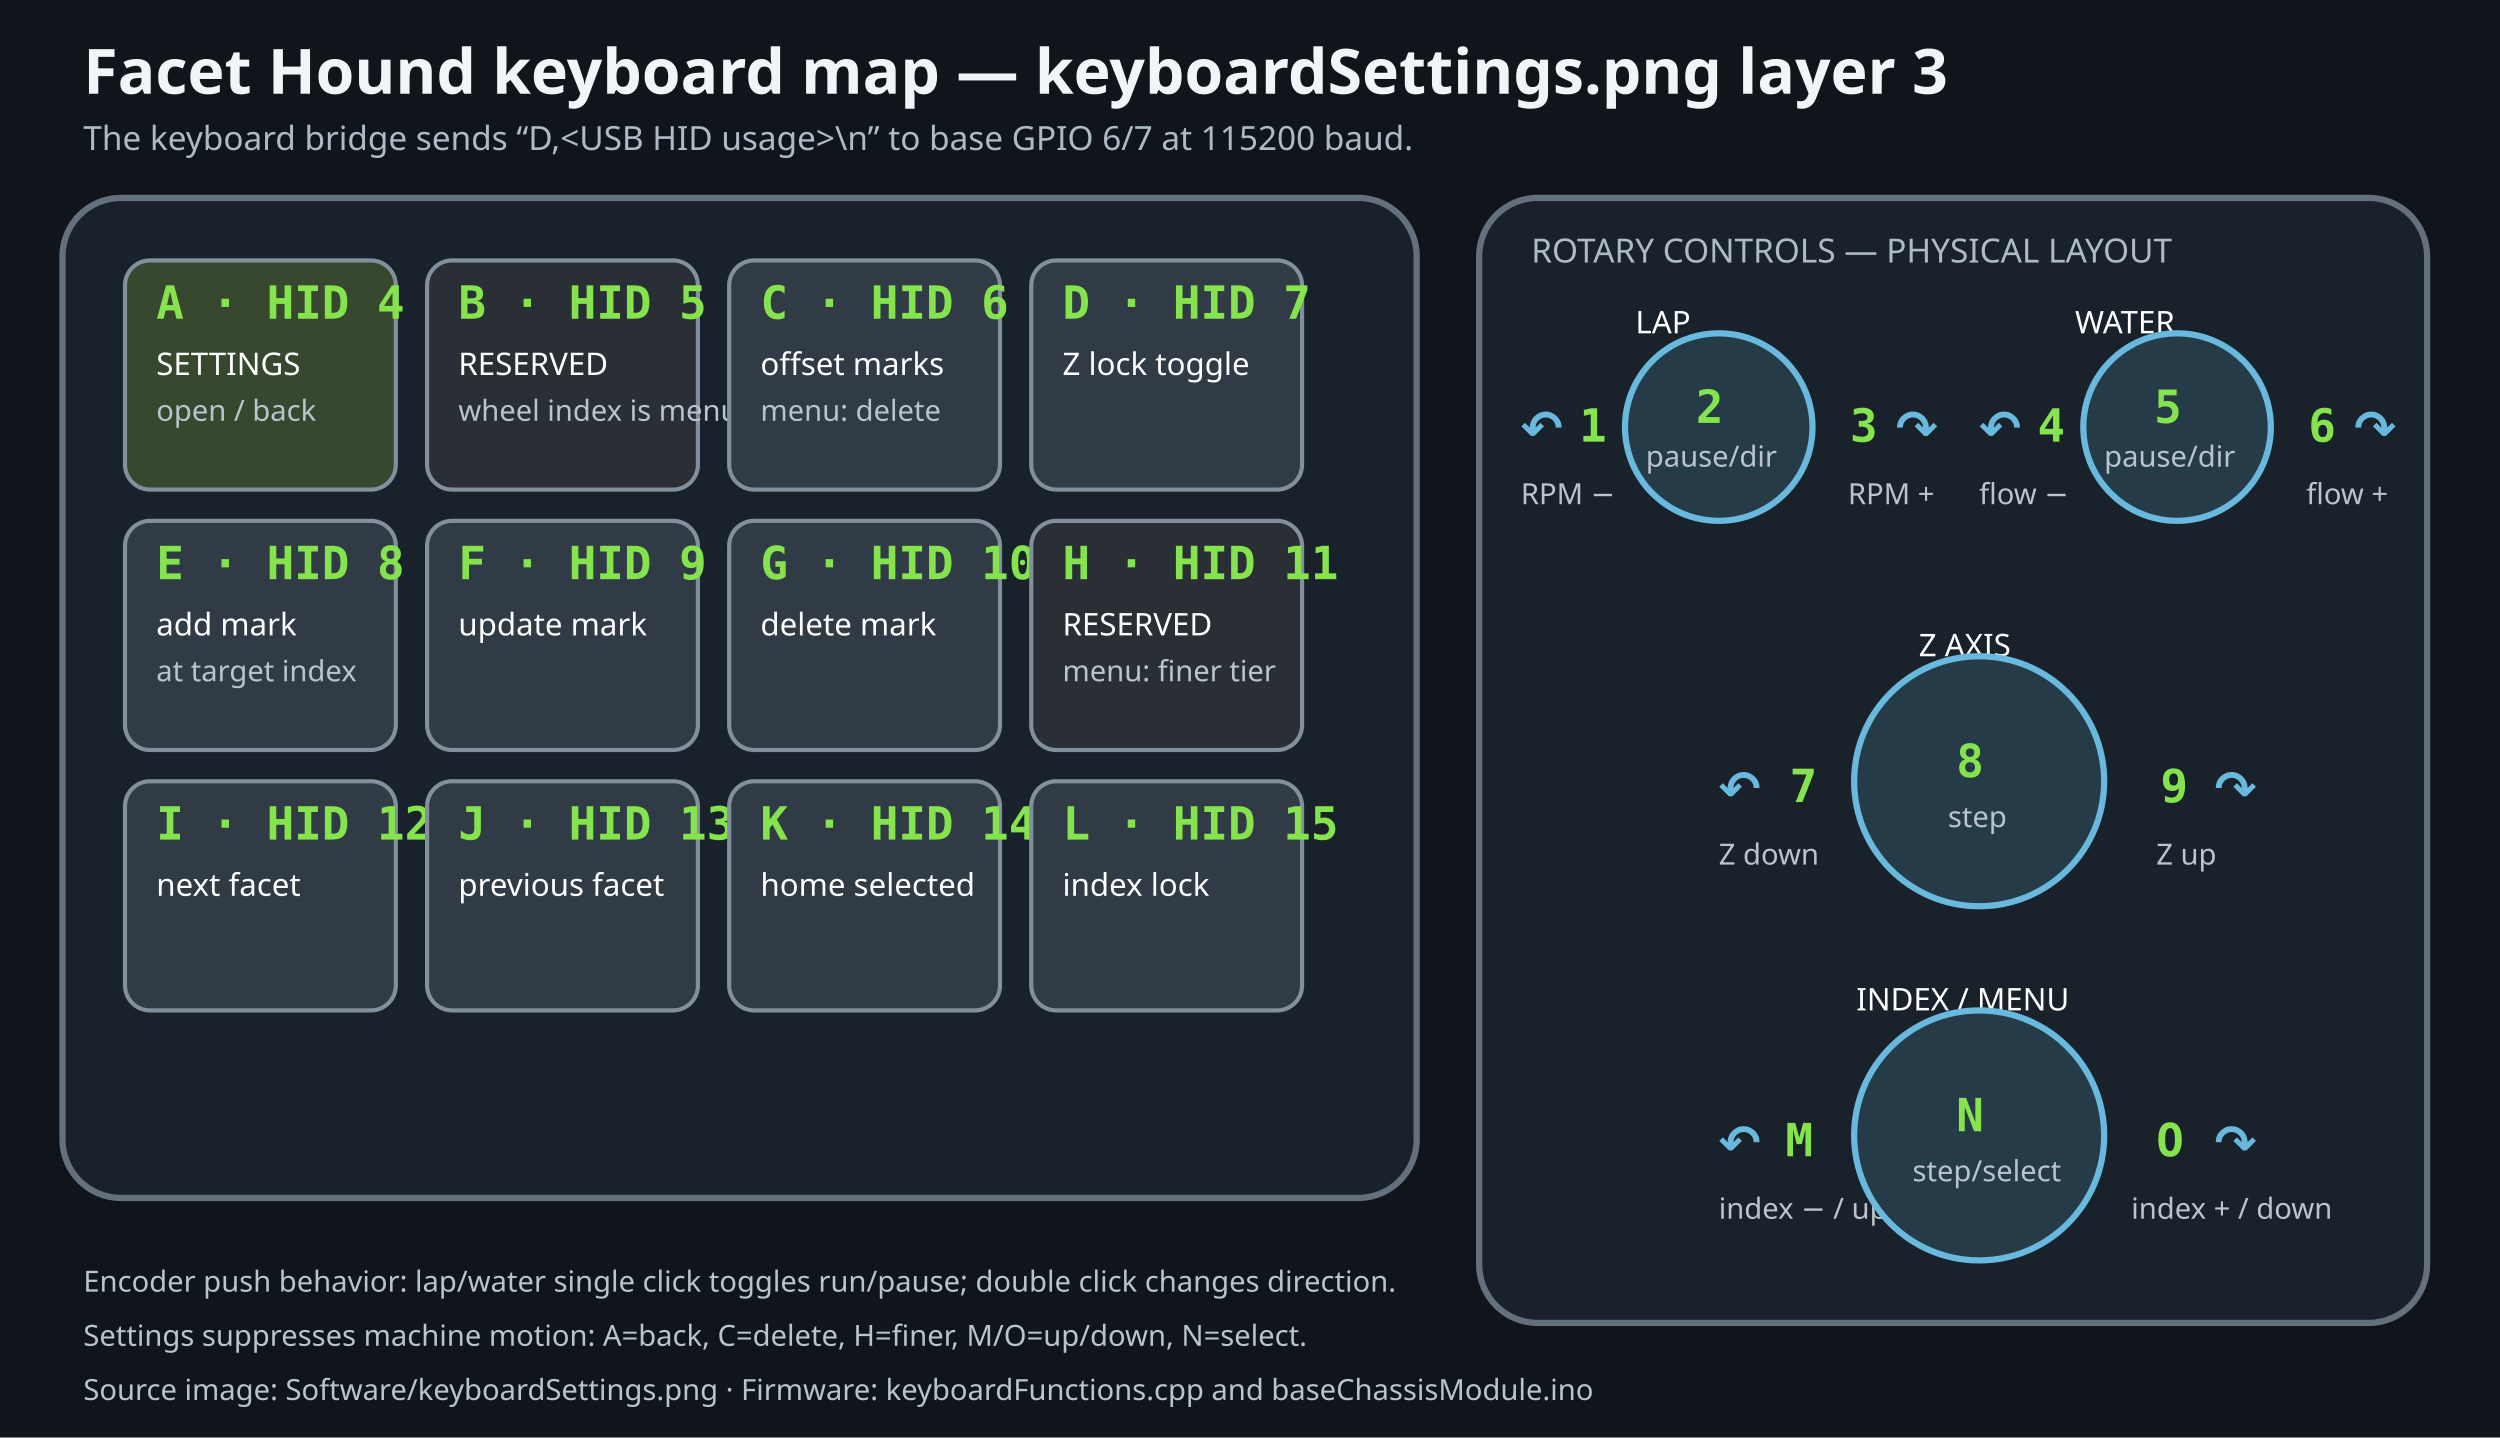
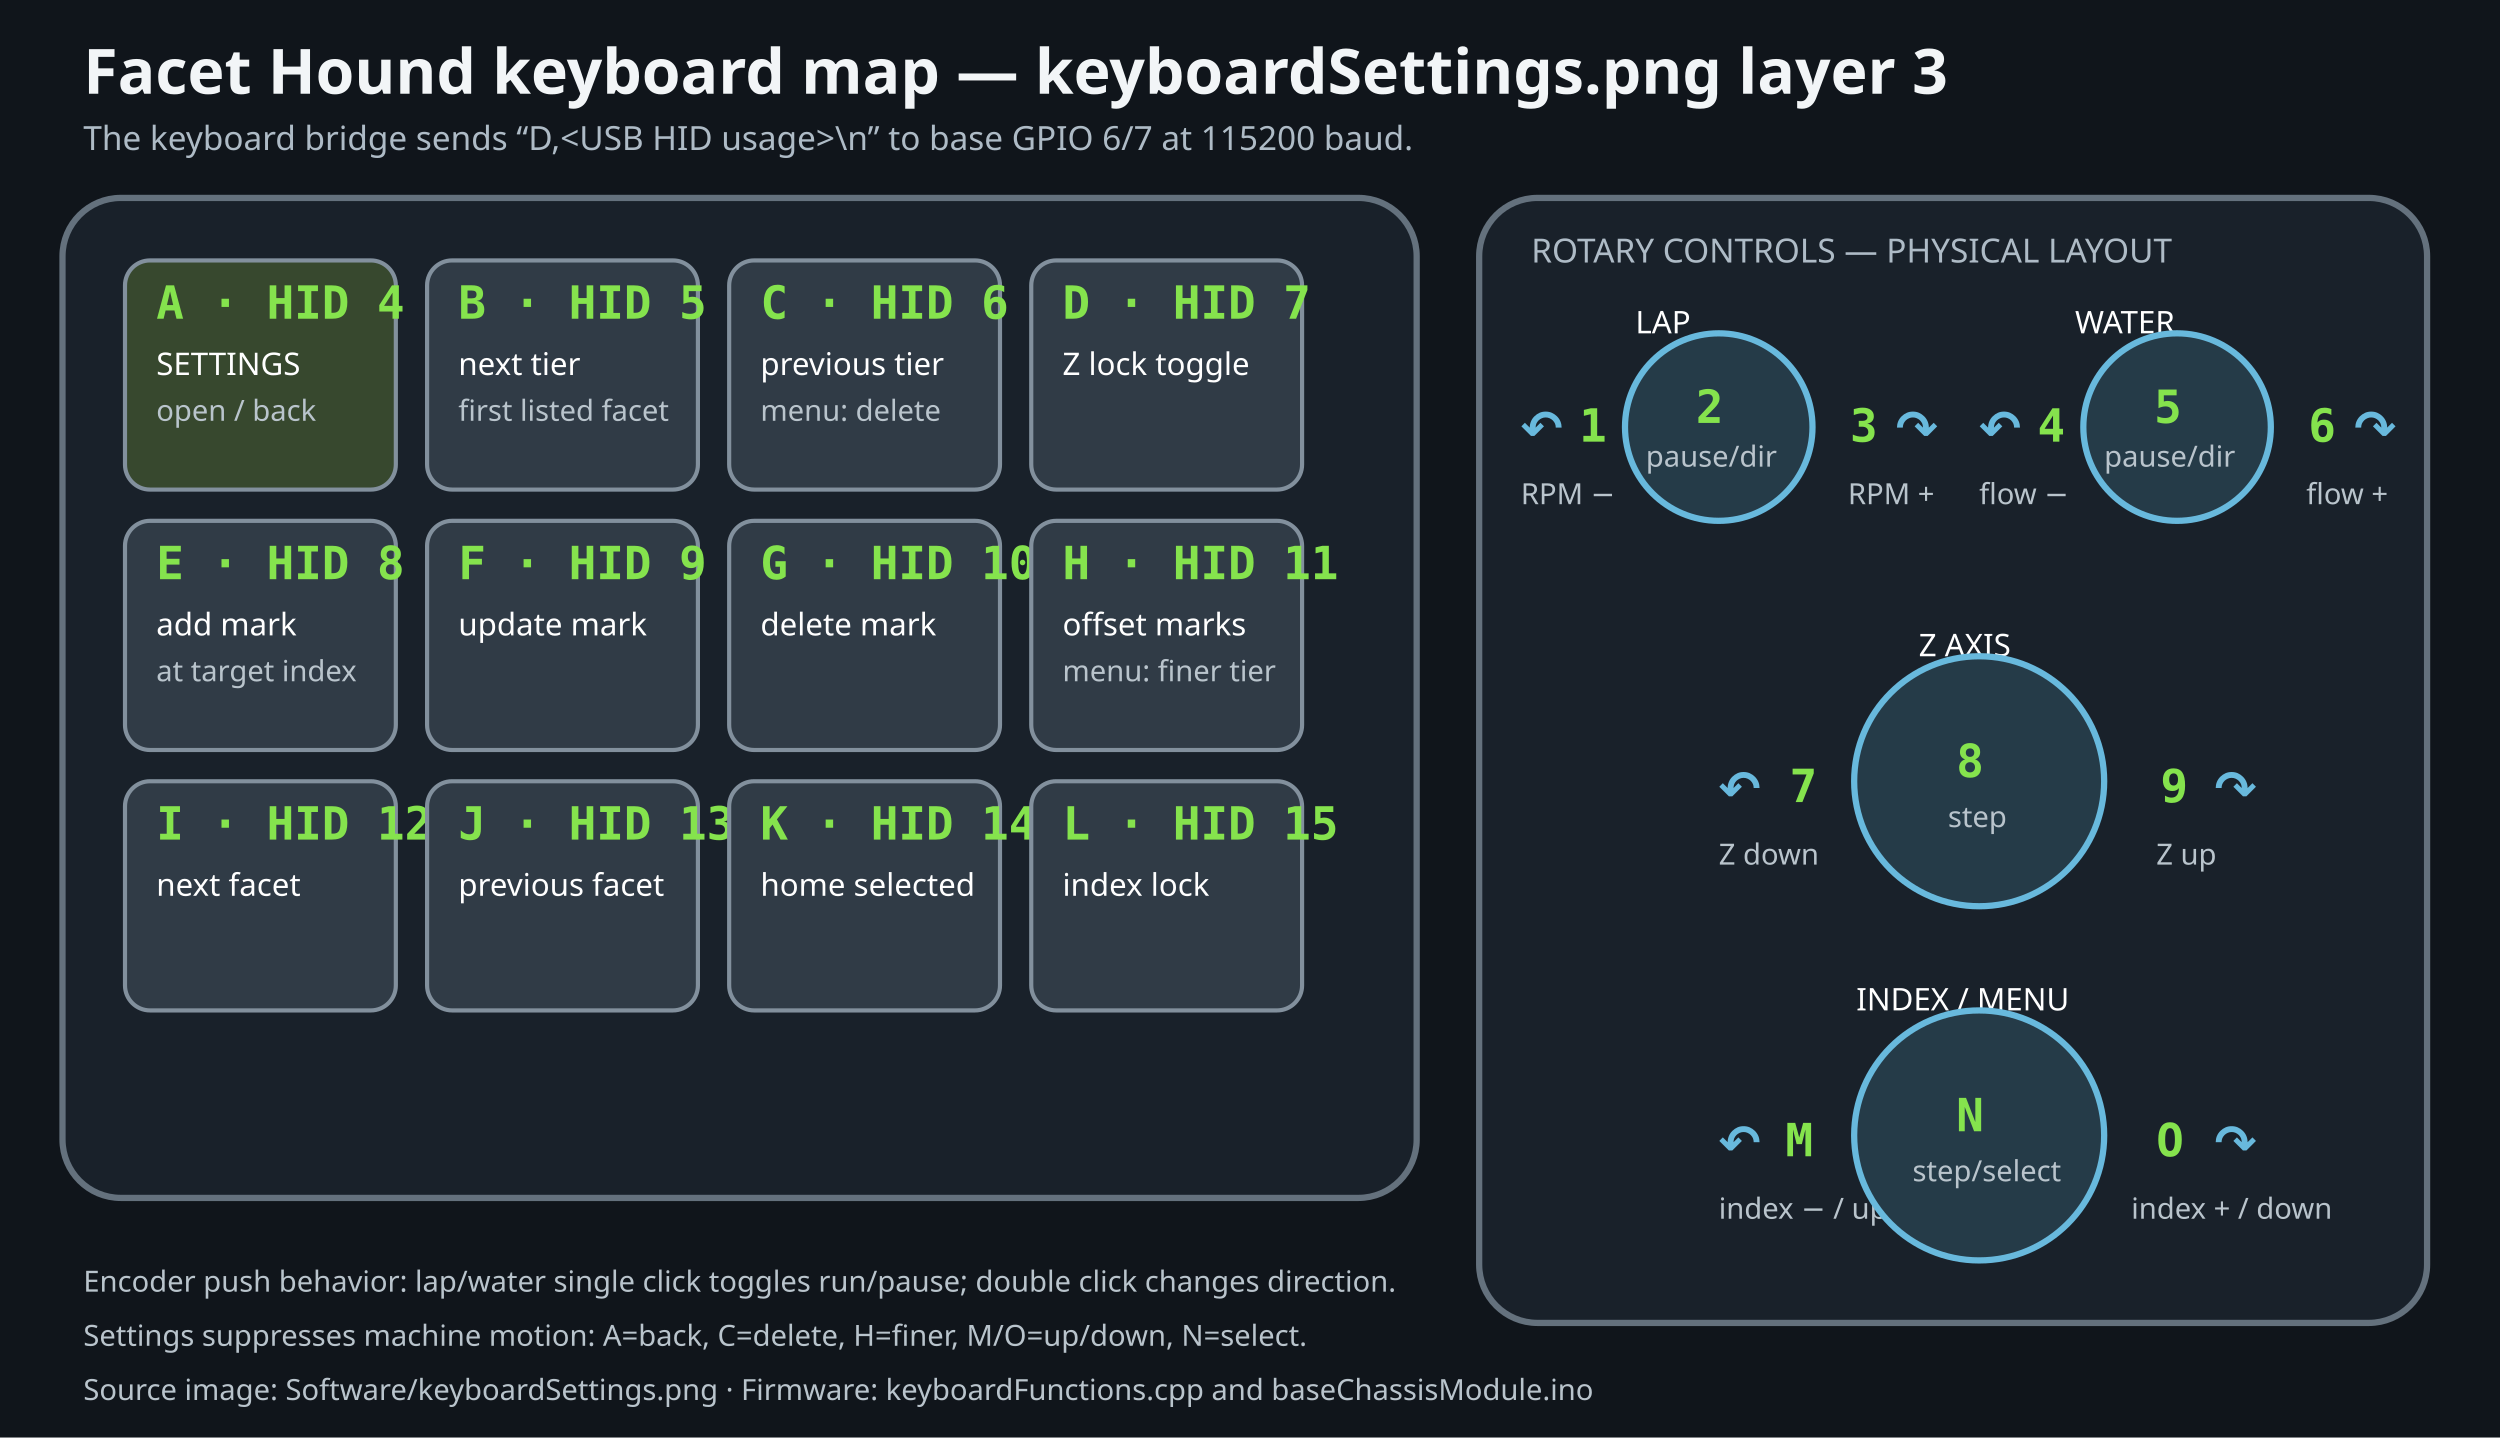
<svg xmlns="http://www.w3.org/2000/svg" width="1200" height="690" viewBox="0 0 1200 690">
  <style>
    .bg{fill:#10151b}.panel{fill:#19212a;stroke:#64717d;stroke-width:3}.key{fill:#303b46;stroke:#82909d;stroke-width:2}.menu{fill:#37482e}.reserved{fill:#292f35}.wheel{fill:#253b48;stroke:#68b9dd;stroke-width:3}.title{font:700 30px sans-serif;fill:#f2f5f7}.sub{font:16px sans-serif;fill:#aebbc6}.k{font:700 22px monospace;fill:#85e34d}.code{font:14px monospace;fill:#93a2ad}.action{font:15px sans-serif;fill:#fff}.note{font:14px sans-serif;fill:#b9c4cc}.arrow{font:700 24px sans-serif;fill:#68b9dd}
  </style>
  <rect class="bg" width="1200" height="690" />
  <text class="title" x="40" y="45">Facet Hound keyboard map — keyboardSettings.png layer 3</text>
  <text class="sub" x="40" y="72">The keyboard bridge sends “D,&lt;USB HID usage&gt;\n” to base GPIO 6/7 at 115200 baud.</text>
  <rect class="panel" x="30" y="95" width="650" height="480" rx="28" />
  <g>
    <rect class="key menu" x="60" y="125" width="130" height="110" rx="12" />
    <text class="k" x="75" y="153">A · HID 4</text>
    <text class="action" x="75" y="180">SETTINGS</text>
    <text class="note" x="75" y="202">open / back</text>
-     <rect class="key reserved" x="205" y="125" width="130" height="110" rx="12" />
+     <rect class="key" x="205" y="125" width="130" height="110" rx="12" />
    <text class="k" x="220" y="153">B · HID 5</text>
-     <text class="action" x="220" y="180">RESERVED</text>
-     <text class="note" x="220" y="202">wheel index is menu-only</text>
+     <text class="action" x="220" y="180">next tier</text>
+     <text class="note" x="220" y="202">first listed facet</text>
    <rect class="key" x="350" y="125" width="130" height="110" rx="12" />
    <text class="k" x="365" y="153">C · HID 6</text>
-     <text class="action" x="365" y="180">offset marks</text>
+     <text class="action" x="365" y="180">previous tier</text>
    <text class="note" x="365" y="202">menu: delete</text>
    <rect class="key" x="495" y="125" width="130" height="110" rx="12" />
    <text class="k" x="510" y="153">D · HID 7</text>
    <text class="action" x="510" y="180">Z lock toggle</text>
    <rect class="key" x="60" y="250" width="130" height="110" rx="12" />
    <text class="k" x="75" y="278">E · HID 8</text>
    <text class="action" x="75" y="305">add mark</text>
    <text class="note" x="75" y="327">at target index</text>
    <rect class="key" x="205" y="250" width="130" height="110" rx="12" />
    <text class="k" x="220" y="278">F · HID 9</text>
    <text class="action" x="220" y="305">update mark</text>
    <rect class="key" x="350" y="250" width="130" height="110" rx="12" />
    <text class="k" x="365" y="278">G · HID 10</text>
    <text class="action" x="365" y="305">delete mark</text>
-     <rect class="key reserved" x="495" y="250" width="130" height="110" rx="12" />
+     <rect class="key" x="495" y="250" width="130" height="110" rx="12" />
    <text class="k" x="510" y="278">H · HID 11</text>
-     <text class="action" x="510" y="305">RESERVED</text>
+     <text class="action" x="510" y="305">offset marks</text>
    <text class="note" x="510" y="327">menu: finer tier</text>
    <rect class="key" x="60" y="375" width="130" height="110" rx="12" />
    <text class="k" x="75" y="403">I · HID 12</text>
    <text class="action" x="75" y="430">next facet</text>
    <rect class="key" x="205" y="375" width="130" height="110" rx="12" />
    <text class="k" x="220" y="403">J · HID 13</text>
    <text class="action" x="220" y="430">previous facet</text>
    <rect class="key" x="350" y="375" width="130" height="110" rx="12" />
    <text class="k" x="365" y="403">K · HID 14</text>
    <text class="action" x="365" y="430">home selected</text>
    <rect class="key" x="495" y="375" width="130" height="110" rx="12" />
    <text class="k" x="510" y="403">L · HID 15</text>
    <text class="action" x="510" y="430">index lock</text>
  </g>
  <rect class="panel" x="710" y="95" width="455" height="540" rx="28" />
  <text class="sub" x="735" y="126">ROTARY CONTROLS — PHYSICAL LAYOUT</text>
  <g transform="translate(730 160)">
    <text class="action" x="55" y="0">LAP</text>
    <text class="arrow" x="0" y="54">↶</text>
    <text class="k" x="28" y="52">1</text>
    <text class="note" x="0" y="82">RPM −</text>
    <circle class="wheel" cx="95" cy="45" r="45" />
    <text class="k" x="84" y="43">2</text>
    <text class="note" x="60" y="64">pause/dir</text>
    <text class="k" x="158" y="52">3</text>
    <text class="arrow" x="180" y="54">↷</text>
    <text class="note" x="157" y="82">RPM +</text>
  </g>
  <g transform="translate(950 160)">
    <text class="action" x="46" y="0">WATER</text>
    <text class="arrow" x="0" y="54">↶</text>
    <text class="k" x="28" y="52">4</text>
    <text class="note" x="0" y="82">flow −</text>
    <circle class="wheel" cx="95" cy="45" r="45" />
    <text class="k" x="84" y="43">5</text>
    <text class="note" x="60" y="64">pause/dir</text>
    <text class="k" x="158" y="52">6</text>
    <text class="arrow" x="180" y="54">↷</text>
    <text class="note" x="157" y="82">flow +</text>
  </g>
  <g transform="translate(825 315)">
    <text class="action" x="96" y="0">Z AXIS</text>
    <text class="arrow" x="0" y="72">↶</text>
    <text class="k" x="34" y="70">7</text>
    <text class="note" x="0" y="100">Z down</text>
    <circle class="wheel" cx="125" cy="60" r="60" />
    <text class="k" x="114" y="58">8</text>
    <text class="note" x="110" y="82">step</text>
    <text class="k" x="212" y="70">9</text>
    <text class="arrow" x="238" y="72">↷</text>
    <text class="note" x="210" y="100">Z up</text>
  </g>
  <g transform="translate(825 485)">
    <text class="action" x="66" y="0">INDEX / MENU</text>
    <text class="arrow" x="0" y="72">↶</text>
    <text class="k" x="32" y="70">M</text>
    <text class="note" x="0" y="100">index − / up</text>
    <circle class="wheel" cx="125" cy="60" r="60" />
    <text class="k" x="114" y="58">N</text>
    <text class="note" x="93" y="82">step/select</text>
    <text class="k" x="210" y="70">O</text>
    <text class="arrow" x="238" y="72">↷</text>
    <text class="note" x="198" y="100">index + / down</text>
  </g>
  <text class="note" x="40" y="620">Encoder push behavior: lap/water single click toggles run/pause; double click changes direction.</text>
  <text class="note" x="40" y="646">Settings suppresses machine motion: A=back, C=delete, H=finer, M/O=up/down, N=select.</text>
  <text class="note" x="40" y="672">Source image: Software/keyboardSettings.png · Firmware: keyboardFunctions.cpp and baseChassisModule.ino</text>
</svg>
